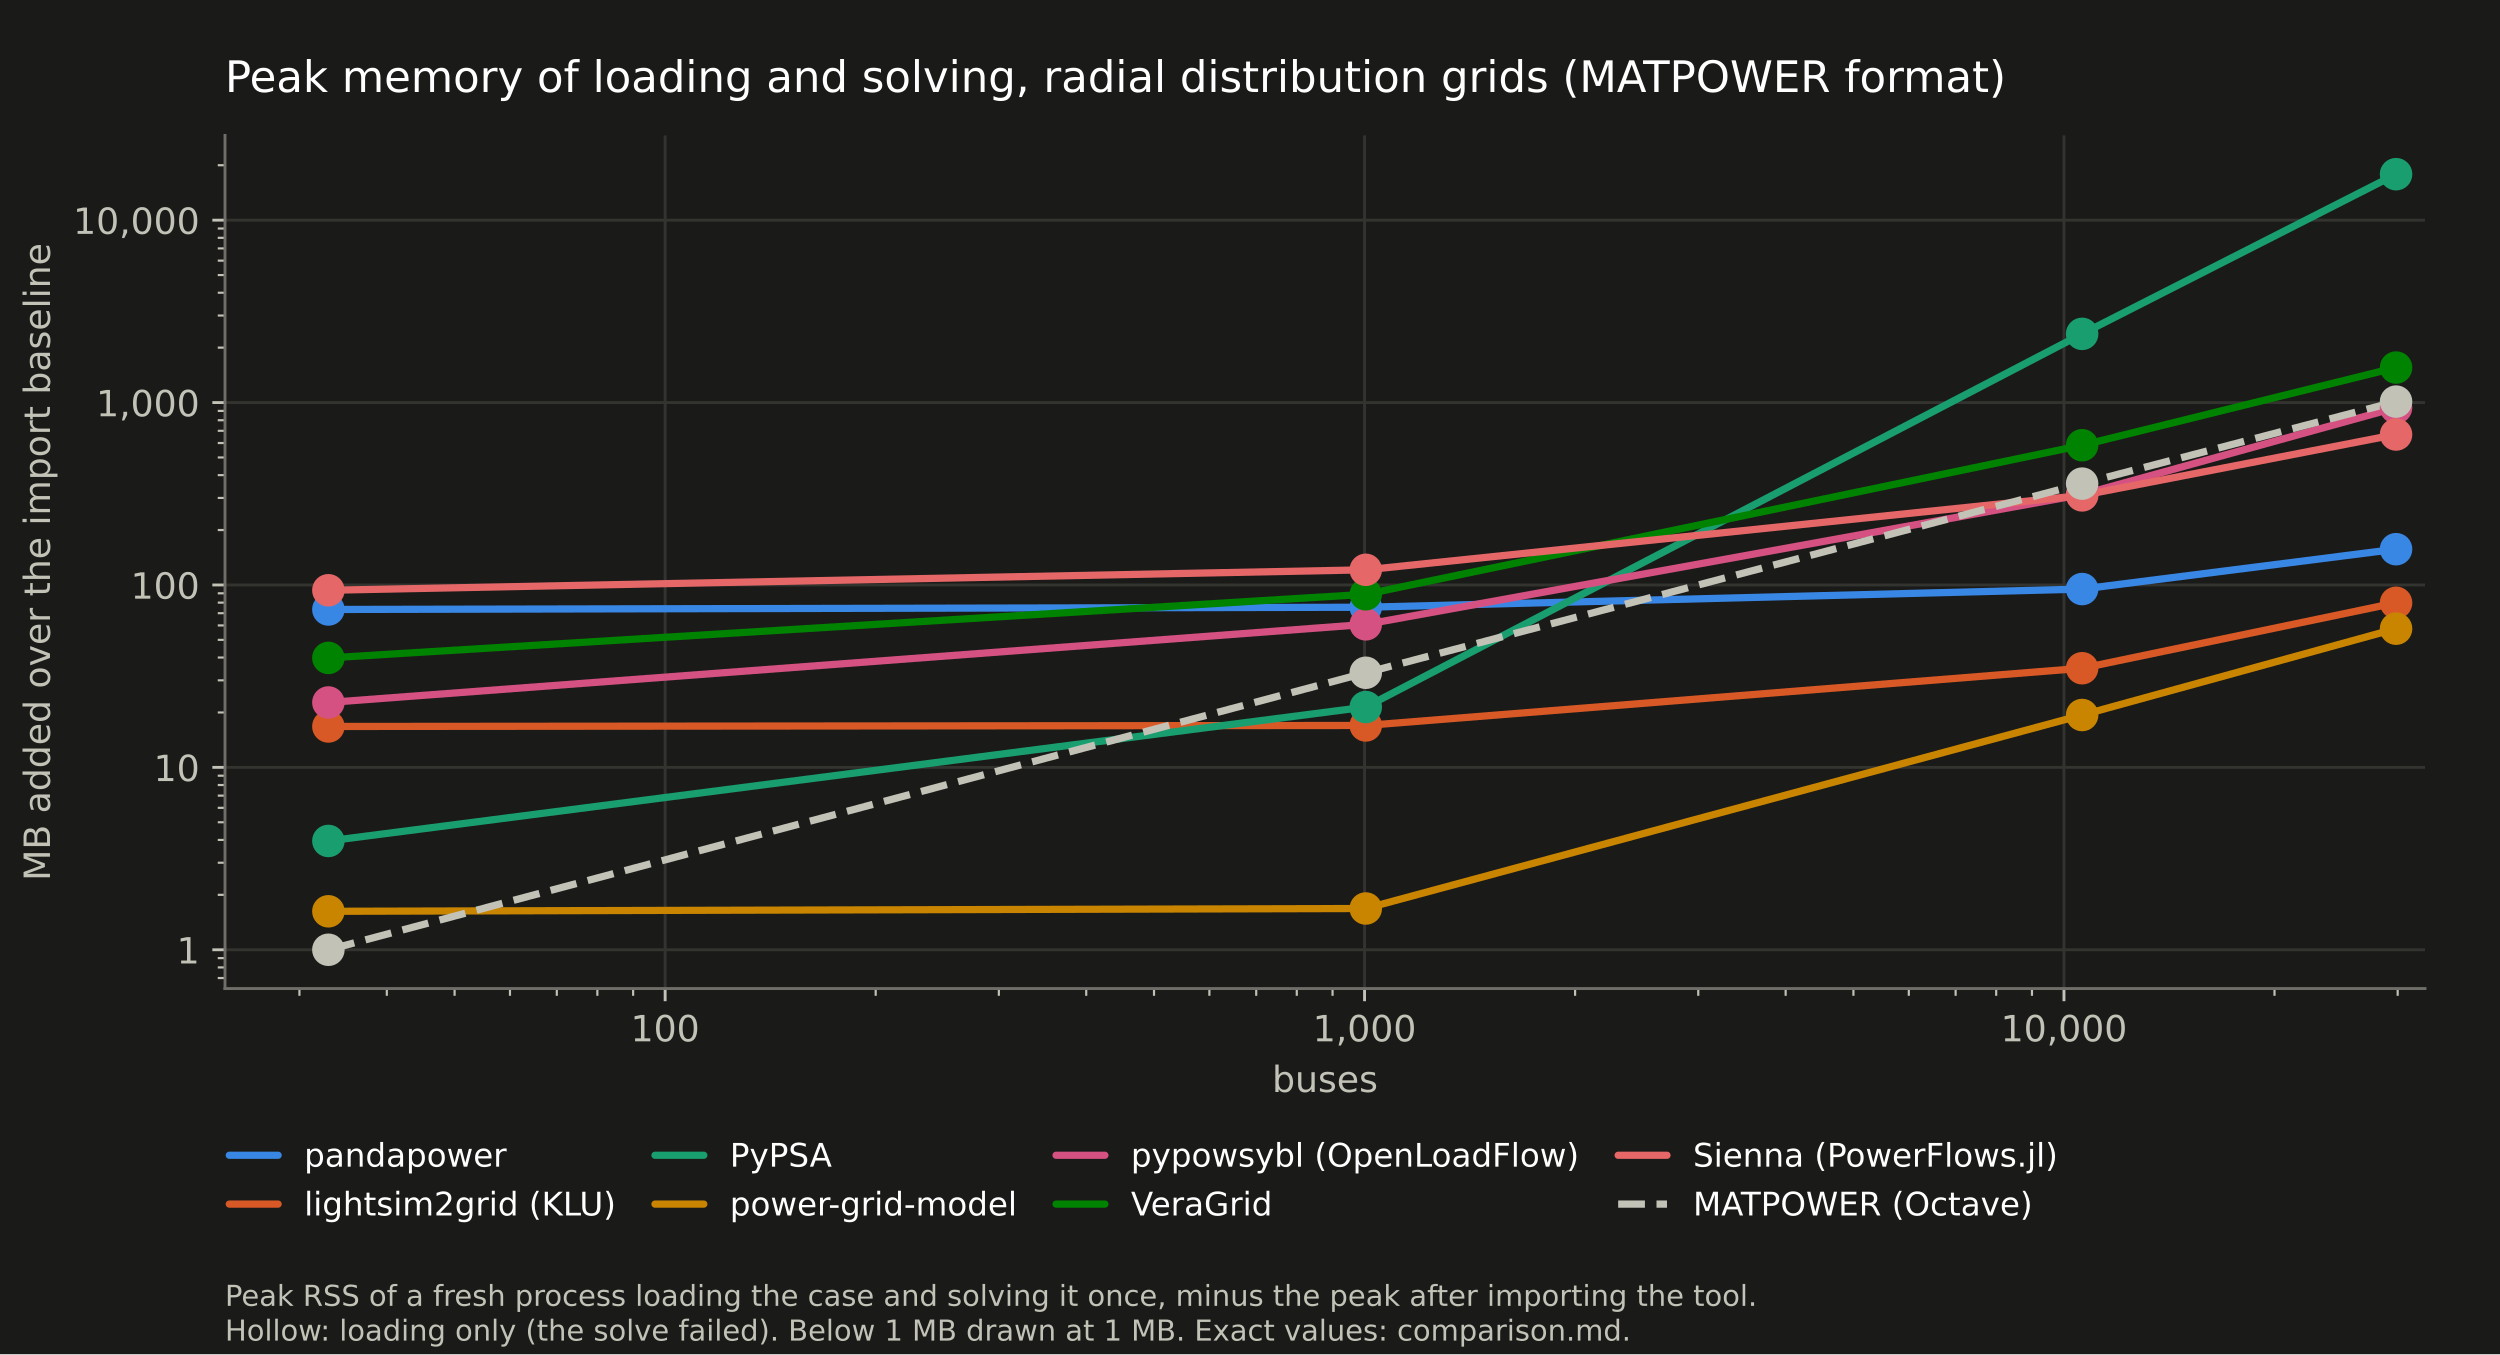
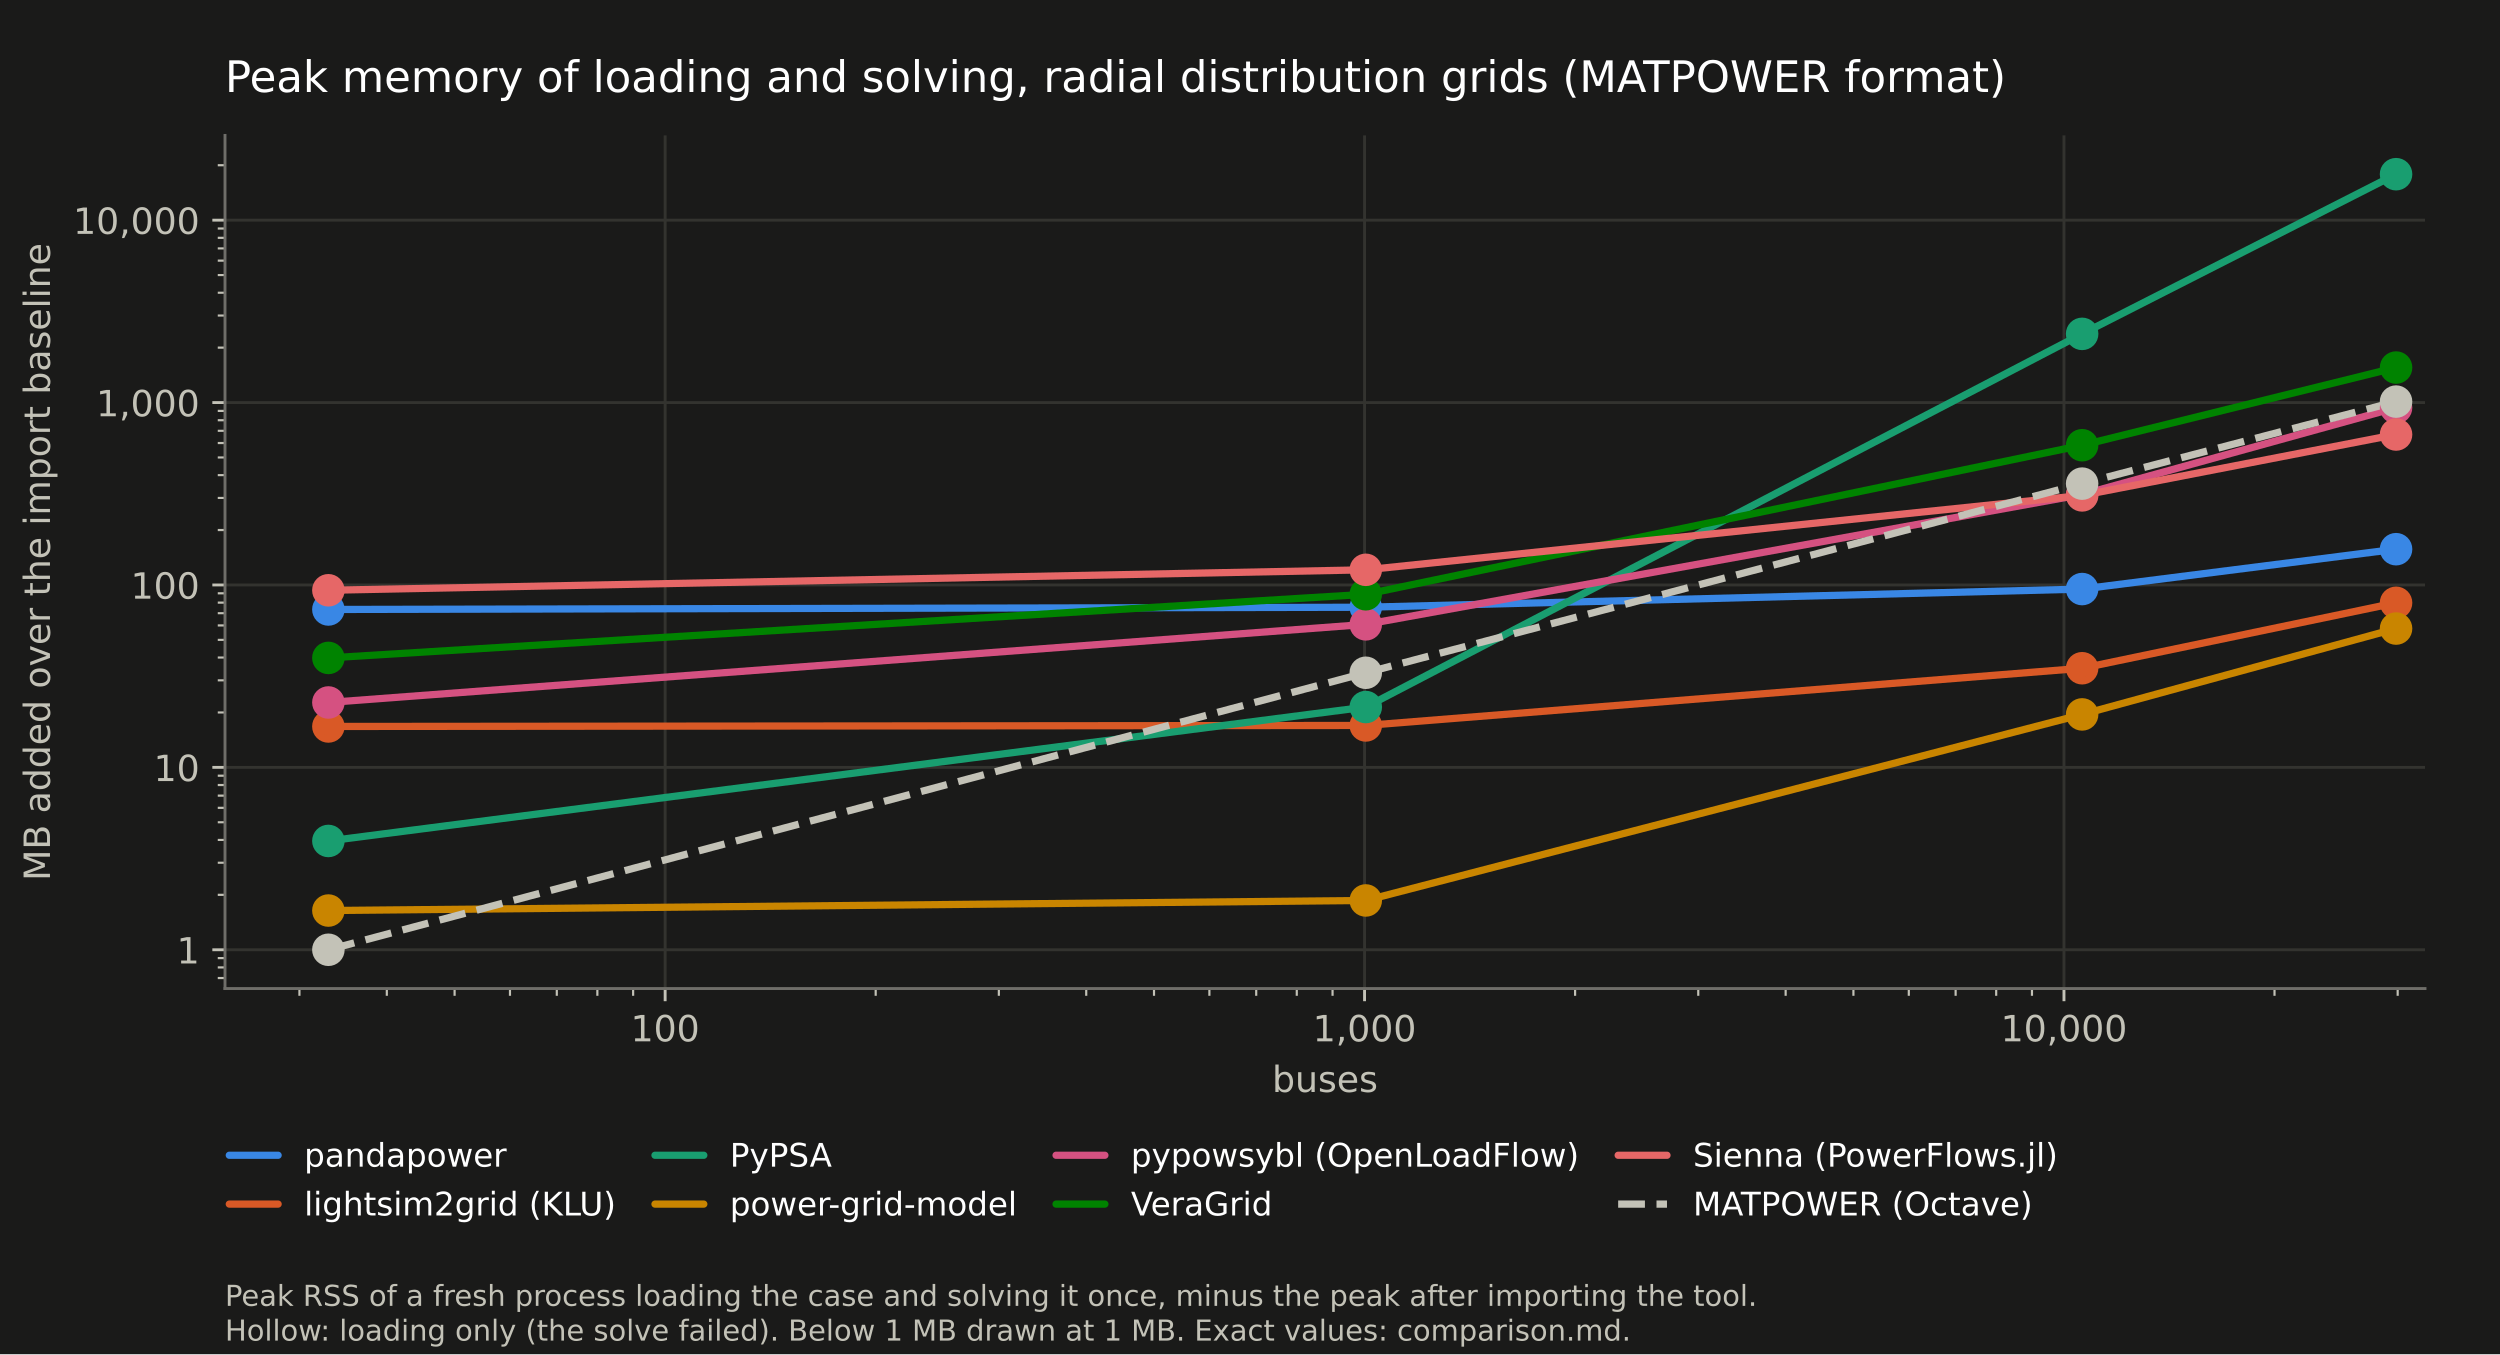
<svg xmlns="http://www.w3.org/2000/svg" xmlns:xlink="http://www.w3.org/1999/xlink" width="691.2pt" height="374.4pt" viewBox="0 0 691.2 374.4" version="1.1">
  <defs>
    <style type="text/css">*{stroke-linejoin: round; stroke-linecap: butt}</style>
  </defs>
  <g id="figure_1">
    <g id="patch_1">
      <path d="M 0 374.4  L 691.2 374.4  L 691.2 0  L 0 0  z " style="fill: #1a1a19" />
    </g>
    <g id="axes_1">
      <g id="patch_2">
        <path d="M 62.208 273.312  L 670.464 273.312  L 670.464 37.44  L 62.208 37.44  z " style="fill: #1a1a19" />
      </g>
      <g id="matplotlib.axis_1">
        <g id="xtick_1">
          <g id="line2d_1">
            <path d="M 183.898 273.312  L 183.898 37.44  " clip-path="url(#pc0a371b898)" style="fill: none; stroke: #33332f; stroke-width: 0.8; stroke-linecap: square" />
          </g>
          <g id="line2d_2">
            <defs>
              <path id="m5ec1d65c88" d="M 0 0  L 0 3.5  " style="stroke: #c3c2b7; stroke-width: 0.8" />
            </defs>
            <g>
              <use xlink:href="#m5ec1d65c88" x="183.898" y="273.312" style="fill: #c3c2b7; stroke: #c3c2b7; stroke-width: 0.8" />
            </g>
          </g>
          <g id="text_1">
            <text style="font-size: 10px; font-family: 'DejaVu Sans', 'Bitstream Vera Sans', 'Computer Modern Sans Serif', 'Lucida Grande', 'Verdana', 'Geneva', 'Lucid', 'Arial', 'Helvetica', 'Avant Garde', sans-serif; text-anchor: middle; fill: #c3c2b7" x="183.898" y="287.91" transform="rotate(-0 183.8982 287.9097)">100</text>
          </g>
        </g>
        <g id="xtick_2">
          <g id="line2d_3">
            <path d="M 377.272 273.312  L 377.272 37.44  " clip-path="url(#pc0a371b898)" style="fill: none; stroke: #33332f; stroke-width: 0.8; stroke-linecap: square" />
          </g>
          <g id="line2d_4">
            <g>
              <use xlink:href="#m5ec1d65c88" x="377.272" y="273.312" style="fill: #c3c2b7; stroke: #c3c2b7; stroke-width: 0.8" />
            </g>
          </g>
          <g id="text_2">
            <text style="font-size: 10px; font-family: 'DejaVu Sans', 'Bitstream Vera Sans', 'Computer Modern Sans Serif', 'Lucida Grande', 'Verdana', 'Geneva', 'Lucid', 'Arial', 'Helvetica', 'Avant Garde', sans-serif; text-anchor: middle; fill: #c3c2b7" x="377.272" y="287.91" transform="rotate(-0 377.2721 287.9097)">1,000</text>
          </g>
        </g>
        <g id="xtick_3">
          <g id="line2d_5">
            <path d="M 570.646 273.312  L 570.646 37.44  " clip-path="url(#pc0a371b898)" style="fill: none; stroke: #33332f; stroke-width: 0.8; stroke-linecap: square" />
          </g>
          <g id="line2d_6">
            <g>
              <use xlink:href="#m5ec1d65c88" x="570.646" y="273.312" style="fill: #c3c2b7; stroke: #c3c2b7; stroke-width: 0.8" />
            </g>
          </g>
          <g id="text_3">
            <text style="font-size: 10px; font-family: 'DejaVu Sans', 'Bitstream Vera Sans', 'Computer Modern Sans Serif', 'Lucida Grande', 'Verdana', 'Geneva', 'Lucid', 'Arial', 'Helvetica', 'Avant Garde', sans-serif; text-anchor: middle; fill: #c3c2b7" x="570.646" y="287.91" transform="rotate(-0 570.646 287.9097)">10,000</text>
          </g>
        </g>
        <g id="xtick_4">
          <g id="line2d_7">
            <defs>
              <path id="m5e015acaa7" d="M 0 0  L 0 2  " style="stroke: #c3c2b7; stroke-width: 0.6" />
            </defs>
            <g>
              <use xlink:href="#m5e015acaa7" x="82.787" y="273.312" style="fill: #c3c2b7; stroke: #c3c2b7; stroke-width: 0.6" />
            </g>
          </g>
        </g>
        <g id="xtick_5">
          <g id="line2d_8">
            <g>
              <use xlink:href="#m5e015acaa7" x="106.947" y="273.312" style="fill: #c3c2b7; stroke: #c3c2b7; stroke-width: 0.6" />
            </g>
          </g>
        </g>
        <g id="xtick_6">
          <g id="line2d_9">
            <g>
              <use xlink:href="#m5e015acaa7" x="125.687" y="273.312" style="fill: #c3c2b7; stroke: #c3c2b7; stroke-width: 0.6" />
            </g>
          </g>
        </g>
        <g id="xtick_7">
          <g id="line2d_10">
            <g>
              <use xlink:href="#m5e015acaa7" x="140.998" y="273.312" style="fill: #c3c2b7; stroke: #c3c2b7; stroke-width: 0.6" />
            </g>
          </g>
        </g>
        <g id="xtick_8">
          <g id="line2d_11">
            <g>
              <use xlink:href="#m5e015acaa7" x="153.944" y="273.312" style="fill: #c3c2b7; stroke: #c3c2b7; stroke-width: 0.6" />
            </g>
          </g>
        </g>
        <g id="xtick_9">
          <g id="line2d_12">
            <g>
              <use xlink:href="#m5e015acaa7" x="165.158" y="273.312" style="fill: #c3c2b7; stroke: #c3c2b7; stroke-width: 0.6" />
            </g>
          </g>
        </g>
        <g id="xtick_10">
          <g id="line2d_13">
            <g>
              <use xlink:href="#m5e015acaa7" x="175.05" y="273.312" style="fill: #c3c2b7; stroke: #c3c2b7; stroke-width: 0.6" />
            </g>
          </g>
        </g>
        <g id="xtick_11">
          <g id="line2d_14">
            <g>
              <use xlink:href="#m5e015acaa7" x="242.11" y="273.312" style="fill: #c3c2b7; stroke: #c3c2b7; stroke-width: 0.6" />
            </g>
          </g>
        </g>
        <g id="xtick_12">
          <g id="line2d_15">
            <g>
              <use xlink:href="#m5e015acaa7" x="276.161" y="273.312" style="fill: #c3c2b7; stroke: #c3c2b7; stroke-width: 0.6" />
            </g>
          </g>
        </g>
        <g id="xtick_13">
          <g id="line2d_16">
            <g>
              <use xlink:href="#m5e015acaa7" x="300.321" y="273.312" style="fill: #c3c2b7; stroke: #c3c2b7; stroke-width: 0.6" />
            </g>
          </g>
        </g>
        <g id="xtick_14">
          <g id="line2d_17">
            <g>
              <use xlink:href="#m5e015acaa7" x="319.061" y="273.312" style="fill: #c3c2b7; stroke: #c3c2b7; stroke-width: 0.6" />
            </g>
          </g>
        </g>
        <g id="xtick_15">
          <g id="line2d_18">
            <g>
              <use xlink:href="#m5e015acaa7" x="334.372" y="273.312" style="fill: #c3c2b7; stroke: #c3c2b7; stroke-width: 0.6" />
            </g>
          </g>
        </g>
        <g id="xtick_16">
          <g id="line2d_19">
            <g>
              <use xlink:href="#m5e015acaa7" x="347.318" y="273.312" style="fill: #c3c2b7; stroke: #c3c2b7; stroke-width: 0.6" />
            </g>
          </g>
        </g>
        <g id="xtick_17">
          <g id="line2d_20">
            <g>
              <use xlink:href="#m5e015acaa7" x="358.532" y="273.312" style="fill: #c3c2b7; stroke: #c3c2b7; stroke-width: 0.6" />
            </g>
          </g>
        </g>
        <g id="xtick_18">
          <g id="line2d_21">
            <g>
              <use xlink:href="#m5e015acaa7" x="368.424" y="273.312" style="fill: #c3c2b7; stroke: #c3c2b7; stroke-width: 0.6" />
            </g>
          </g>
        </g>
        <g id="xtick_19">
          <g id="line2d_22">
            <g>
              <use xlink:href="#m5e015acaa7" x="435.483" y="273.312" style="fill: #c3c2b7; stroke: #c3c2b7; stroke-width: 0.6" />
            </g>
          </g>
        </g>
        <g id="xtick_20">
          <g id="line2d_23">
            <g>
              <use xlink:href="#m5e015acaa7" x="469.535" y="273.312" style="fill: #c3c2b7; stroke: #c3c2b7; stroke-width: 0.6" />
            </g>
          </g>
        </g>
        <g id="xtick_21">
          <g id="line2d_24">
            <g>
              <use xlink:href="#m5e015acaa7" x="493.695" y="273.312" style="fill: #c3c2b7; stroke: #c3c2b7; stroke-width: 0.6" />
            </g>
          </g>
        </g>
        <g id="xtick_22">
          <g id="line2d_25">
            <g>
              <use xlink:href="#m5e015acaa7" x="512.435" y="273.312" style="fill: #c3c2b7; stroke: #c3c2b7; stroke-width: 0.6" />
            </g>
          </g>
        </g>
        <g id="xtick_23">
          <g id="line2d_26">
            <g>
              <use xlink:href="#m5e015acaa7" x="527.746" y="273.312" style="fill: #c3c2b7; stroke: #c3c2b7; stroke-width: 0.6" />
            </g>
          </g>
        </g>
        <g id="xtick_24">
          <g id="line2d_27">
            <g>
              <use xlink:href="#m5e015acaa7" x="540.692" y="273.312" style="fill: #c3c2b7; stroke: #c3c2b7; stroke-width: 0.6" />
            </g>
          </g>
        </g>
        <g id="xtick_25">
          <g id="line2d_28">
            <g>
              <use xlink:href="#m5e015acaa7" x="551.906" y="273.312" style="fill: #c3c2b7; stroke: #c3c2b7; stroke-width: 0.6" />
            </g>
          </g>
        </g>
        <g id="xtick_26">
          <g id="line2d_29">
            <g>
              <use xlink:href="#m5e015acaa7" x="561.798" y="273.312" style="fill: #c3c2b7; stroke: #c3c2b7; stroke-width: 0.6" />
            </g>
          </g>
        </g>
        <g id="xtick_27">
          <g id="line2d_30">
            <g>
              <use xlink:href="#m5e015acaa7" x="628.857" y="273.312" style="fill: #c3c2b7; stroke: #c3c2b7; stroke-width: 0.6" />
            </g>
          </g>
        </g>
        <g id="xtick_28">
          <g id="line2d_31">
            <g>
              <use xlink:href="#m5e015acaa7" x="662.909" y="273.312" style="fill: #c3c2b7; stroke: #c3c2b7; stroke-width: 0.6" />
            </g>
          </g>
        </g>
        <g id="text_4">
          <text style="font-size: 10px; font-family: 'DejaVu Sans', 'Bitstream Vera Sans', 'Computer Modern Sans Serif', 'Lucida Grande', 'Verdana', 'Geneva', 'Lucid', 'Arial', 'Helvetica', 'Avant Garde', sans-serif; text-anchor: middle; fill: #c3c2b7" x="366.336" y="301.91" transform="rotate(-0 366.336 301.9104)">buses</text>
        </g>
      </g>
      <g id="matplotlib.axis_2">
        <g id="ytick_1">
          <g id="line2d_32">
            <path d="M 62.208 262.591  L 670.464 262.591  " clip-path="url(#pc0a371b898)" style="fill: none; stroke: #33332f; stroke-width: 0.8; stroke-linecap: square" />
          </g>
          <g id="line2d_33">
            <defs>
              <path id="mb448b4ee46" d="M 0 0  L -3.5 0  " style="stroke: #c3c2b7; stroke-width: 0.8" />
            </defs>
            <g>
              <use xlink:href="#mb448b4ee46" x="62.208" y="262.591" style="fill: #c3c2b7; stroke: #c3c2b7; stroke-width: 0.8" />
            </g>
          </g>
          <g id="text_5">
            <text style="font-size: 10px; font-family: 'DejaVu Sans', 'Bitstream Vera Sans', 'Computer Modern Sans Serif', 'Lucida Grande', 'Verdana', 'Geneva', 'Lucid', 'Arial', 'Helvetica', 'Avant Garde', sans-serif; text-anchor: end; fill: #c3c2b7" x="55.208" y="266.389" transform="rotate(-0 55.208 266.3894)">1</text>
          </g>
        </g>
        <g id="ytick_2">
          <g id="line2d_34">
            <path d="M 62.208 212.16  L 670.464 212.16  " clip-path="url(#pc0a371b898)" style="fill: none; stroke: #33332f; stroke-width: 0.8; stroke-linecap: square" />
          </g>
          <g id="line2d_35">
            <g>
              <use xlink:href="#mb448b4ee46" x="62.208" y="212.16" style="fill: #c3c2b7; stroke: #c3c2b7; stroke-width: 0.8" />
            </g>
          </g>
          <g id="text_6">
            <text style="font-size: 10px; font-family: 'DejaVu Sans', 'Bitstream Vera Sans', 'Computer Modern Sans Serif', 'Lucida Grande', 'Verdana', 'Geneva', 'Lucid', 'Arial', 'Helvetica', 'Avant Garde', sans-serif; text-anchor: end; fill: #c3c2b7" x="55.208" y="215.959" transform="rotate(-0 55.208 215.9588)">10</text>
          </g>
        </g>
        <g id="ytick_3">
          <g id="line2d_36">
            <path d="M 62.208 161.729  L 670.464 161.729  " clip-path="url(#pc0a371b898)" style="fill: none; stroke: #33332f; stroke-width: 0.8; stroke-linecap: square" />
          </g>
          <g id="line2d_37">
            <g>
              <use xlink:href="#mb448b4ee46" x="62.208" y="161.729" style="fill: #c3c2b7; stroke: #c3c2b7; stroke-width: 0.8" />
            </g>
          </g>
          <g id="text_7">
            <text style="font-size: 10px; font-family: 'DejaVu Sans', 'Bitstream Vera Sans', 'Computer Modern Sans Serif', 'Lucida Grande', 'Verdana', 'Geneva', 'Lucid', 'Arial', 'Helvetica', 'Avant Garde', sans-serif; text-anchor: end; fill: #c3c2b7" x="55.208" y="165.528" transform="rotate(-0 55.208 165.5282)">100</text>
          </g>
        </g>
        <g id="ytick_4">
          <g id="line2d_38">
            <path d="M 62.208 111.299  L 670.464 111.299  " clip-path="url(#pc0a371b898)" style="fill: none; stroke: #33332f; stroke-width: 0.8; stroke-linecap: square" />
          </g>
          <g id="line2d_39">
            <g>
              <use xlink:href="#mb448b4ee46" x="62.208" y="111.299" style="fill: #c3c2b7; stroke: #c3c2b7; stroke-width: 0.8" />
            </g>
          </g>
          <g id="text_8">
            <text style="font-size: 10px; font-family: 'DejaVu Sans', 'Bitstream Vera Sans', 'Computer Modern Sans Serif', 'Lucida Grande', 'Verdana', 'Geneva', 'Lucid', 'Arial', 'Helvetica', 'Avant Garde', sans-serif; text-anchor: end; fill: #c3c2b7" x="55.208" y="115.098" transform="rotate(-0 55.208 115.0977)">1,000</text>
          </g>
        </g>
        <g id="ytick_5">
          <g id="line2d_40">
            <path d="M 62.208 60.868  L 670.464 60.868  " clip-path="url(#pc0a371b898)" style="fill: none; stroke: #33332f; stroke-width: 0.8; stroke-linecap: square" />
          </g>
          <g id="line2d_41">
            <g>
              <use xlink:href="#mb448b4ee46" x="62.208" y="60.868" style="fill: #c3c2b7; stroke: #c3c2b7; stroke-width: 0.8" />
            </g>
          </g>
          <g id="text_9">
            <text style="font-size: 10px; font-family: 'DejaVu Sans', 'Bitstream Vera Sans', 'Computer Modern Sans Serif', 'Lucida Grande', 'Verdana', 'Geneva', 'Lucid', 'Arial', 'Helvetica', 'Avant Garde', sans-serif; text-anchor: end; fill: #c3c2b7" x="55.208" y="64.667" transform="rotate(-0 55.208 64.66712)">10,000</text>
          </g>
        </g>
        <g id="ytick_6">
          <g id="line2d_42">
            <defs>
              <path id="m039c7db84e" d="M 0 0  L -2 0  " style="stroke: #c3c2b7; stroke-width: 0.6" />
            </defs>
            <g>
              <use xlink:href="#m039c7db84e" x="62.208" y="270.402" style="fill: #c3c2b7; stroke: #c3c2b7; stroke-width: 0.6" />
            </g>
          </g>
        </g>
        <g id="ytick_7">
          <g id="line2d_43">
            <g>
              <use xlink:href="#m039c7db84e" x="62.208" y="267.478" style="fill: #c3c2b7; stroke: #c3c2b7; stroke-width: 0.6" />
            </g>
          </g>
        </g>
        <g id="ytick_8">
          <g id="line2d_44">
            <g>
              <use xlink:href="#m039c7db84e" x="62.208" y="264.898" style="fill: #c3c2b7; stroke: #c3c2b7; stroke-width: 0.6" />
            </g>
          </g>
        </g>
        <g id="ytick_9">
          <g id="line2d_45">
            <g>
              <use xlink:href="#m039c7db84e" x="62.208" y="247.409" style="fill: #c3c2b7; stroke: #c3c2b7; stroke-width: 0.6" />
            </g>
          </g>
        </g>
        <g id="ytick_10">
          <g id="line2d_46">
            <g>
              <use xlink:href="#m039c7db84e" x="62.208" y="238.529" style="fill: #c3c2b7; stroke: #c3c2b7; stroke-width: 0.6" />
            </g>
          </g>
        </g>
        <g id="ytick_11">
          <g id="line2d_47">
            <g>
              <use xlink:href="#m039c7db84e" x="62.208" y="232.228" style="fill: #c3c2b7; stroke: #c3c2b7; stroke-width: 0.6" />
            </g>
          </g>
        </g>
        <g id="ytick_12">
          <g id="line2d_48">
            <g>
              <use xlink:href="#m039c7db84e" x="62.208" y="227.341" style="fill: #c3c2b7; stroke: #c3c2b7; stroke-width: 0.6" />
            </g>
          </g>
        </g>
        <g id="ytick_13">
          <g id="line2d_49">
            <g>
              <use xlink:href="#m039c7db84e" x="62.208" y="223.348" style="fill: #c3c2b7; stroke: #c3c2b7; stroke-width: 0.6" />
            </g>
          </g>
        </g>
        <g id="ytick_14">
          <g id="line2d_50">
            <g>
              <use xlink:href="#m039c7db84e" x="62.208" y="219.972" style="fill: #c3c2b7; stroke: #c3c2b7; stroke-width: 0.6" />
            </g>
          </g>
        </g>
        <g id="ytick_15">
          <g id="line2d_51">
            <g>
              <use xlink:href="#m039c7db84e" x="62.208" y="217.047" style="fill: #c3c2b7; stroke: #c3c2b7; stroke-width: 0.6" />
            </g>
          </g>
        </g>
        <g id="ytick_16">
          <g id="line2d_52">
            <g>
              <use xlink:href="#m039c7db84e" x="62.208" y="214.468" style="fill: #c3c2b7; stroke: #c3c2b7; stroke-width: 0.6" />
            </g>
          </g>
        </g>
        <g id="ytick_17">
          <g id="line2d_53">
            <g>
              <use xlink:href="#m039c7db84e" x="62.208" y="196.979" style="fill: #c3c2b7; stroke: #c3c2b7; stroke-width: 0.6" />
            </g>
          </g>
        </g>
        <g id="ytick_18">
          <g id="line2d_54">
            <g>
              <use xlink:href="#m039c7db84e" x="62.208" y="188.098" style="fill: #c3c2b7; stroke: #c3c2b7; stroke-width: 0.6" />
            </g>
          </g>
        </g>
        <g id="ytick_19">
          <g id="line2d_55">
            <g>
              <use xlink:href="#m039c7db84e" x="62.208" y="181.798" style="fill: #c3c2b7; stroke: #c3c2b7; stroke-width: 0.6" />
            </g>
          </g>
        </g>
        <g id="ytick_20">
          <g id="line2d_56">
            <g>
              <use xlink:href="#m039c7db84e" x="62.208" y="176.911" style="fill: #c3c2b7; stroke: #c3c2b7; stroke-width: 0.6" />
            </g>
          </g>
        </g>
        <g id="ytick_21">
          <g id="line2d_57">
            <g>
              <use xlink:href="#m039c7db84e" x="62.208" y="172.917" style="fill: #c3c2b7; stroke: #c3c2b7; stroke-width: 0.6" />
            </g>
          </g>
        </g>
        <g id="ytick_22">
          <g id="line2d_58">
            <g>
              <use xlink:href="#m039c7db84e" x="62.208" y="169.541" style="fill: #c3c2b7; stroke: #c3c2b7; stroke-width: 0.6" />
            </g>
          </g>
        </g>
        <g id="ytick_23">
          <g id="line2d_59">
            <g>
              <use xlink:href="#m039c7db84e" x="62.208" y="166.617" style="fill: #c3c2b7; stroke: #c3c2b7; stroke-width: 0.6" />
            </g>
          </g>
        </g>
        <g id="ytick_24">
          <g id="line2d_60">
            <g>
              <use xlink:href="#m039c7db84e" x="62.208" y="164.037" style="fill: #c3c2b7; stroke: #c3c2b7; stroke-width: 0.6" />
            </g>
          </g>
        </g>
        <g id="ytick_25">
          <g id="line2d_61">
            <g>
              <use xlink:href="#m039c7db84e" x="62.208" y="146.548" style="fill: #c3c2b7; stroke: #c3c2b7; stroke-width: 0.6" />
            </g>
          </g>
        </g>
        <g id="ytick_26">
          <g id="line2d_62">
            <g>
              <use xlink:href="#m039c7db84e" x="62.208" y="137.668" style="fill: #c3c2b7; stroke: #c3c2b7; stroke-width: 0.6" />
            </g>
          </g>
        </g>
        <g id="ytick_27">
          <g id="line2d_63">
            <g>
              <use xlink:href="#m039c7db84e" x="62.208" y="131.367" style="fill: #c3c2b7; stroke: #c3c2b7; stroke-width: 0.6" />
            </g>
          </g>
        </g>
        <g id="ytick_28">
          <g id="line2d_64">
            <g>
              <use xlink:href="#m039c7db84e" x="62.208" y="126.48" style="fill: #c3c2b7; stroke: #c3c2b7; stroke-width: 0.6" />
            </g>
          </g>
        </g>
        <g id="ytick_29">
          <g id="line2d_65">
            <g>
              <use xlink:href="#m039c7db84e" x="62.208" y="122.487" style="fill: #c3c2b7; stroke: #c3c2b7; stroke-width: 0.6" />
            </g>
          </g>
        </g>
        <g id="ytick_30">
          <g id="line2d_66">
            <g>
              <use xlink:href="#m039c7db84e" x="62.208" y="119.111" style="fill: #c3c2b7; stroke: #c3c2b7; stroke-width: 0.6" />
            </g>
          </g>
        </g>
        <g id="ytick_31">
          <g id="line2d_67">
            <g>
              <use xlink:href="#m039c7db84e" x="62.208" y="116.186" style="fill: #c3c2b7; stroke: #c3c2b7; stroke-width: 0.6" />
            </g>
          </g>
        </g>
        <g id="ytick_32">
          <g id="line2d_68">
            <g>
              <use xlink:href="#m039c7db84e" x="62.208" y="113.606" style="fill: #c3c2b7; stroke: #c3c2b7; stroke-width: 0.6" />
            </g>
          </g>
        </g>
        <g id="ytick_33">
          <g id="line2d_69">
            <g>
              <use xlink:href="#m039c7db84e" x="62.208" y="96.118" style="fill: #c3c2b7; stroke: #c3c2b7; stroke-width: 0.6" />
            </g>
          </g>
        </g>
        <g id="ytick_34">
          <g id="line2d_70">
            <g>
              <use xlink:href="#m039c7db84e" x="62.208" y="87.237" style="fill: #c3c2b7; stroke: #c3c2b7; stroke-width: 0.6" />
            </g>
          </g>
        </g>
        <g id="ytick_35">
          <g id="line2d_71">
            <g>
              <use xlink:href="#m039c7db84e" x="62.208" y="80.937" style="fill: #c3c2b7; stroke: #c3c2b7; stroke-width: 0.6" />
            </g>
          </g>
        </g>
        <g id="ytick_36">
          <g id="line2d_72">
            <g>
              <use xlink:href="#m039c7db84e" x="62.208" y="76.049" style="fill: #c3c2b7; stroke: #c3c2b7; stroke-width: 0.6" />
            </g>
          </g>
        </g>
        <g id="ytick_37">
          <g id="line2d_73">
            <g>
              <use xlink:href="#m039c7db84e" x="62.208" y="72.056" style="fill: #c3c2b7; stroke: #c3c2b7; stroke-width: 0.6" />
            </g>
          </g>
        </g>
        <g id="ytick_38">
          <g id="line2d_74">
            <g>
              <use xlink:href="#m039c7db84e" x="62.208" y="68.68" style="fill: #c3c2b7; stroke: #c3c2b7; stroke-width: 0.6" />
            </g>
          </g>
        </g>
        <g id="ytick_39">
          <g id="line2d_75">
            <g>
              <use xlink:href="#m039c7db84e" x="62.208" y="65.756" style="fill: #c3c2b7; stroke: #c3c2b7; stroke-width: 0.6" />
            </g>
          </g>
        </g>
        <g id="ytick_40">
          <g id="line2d_76">
            <g>
              <use xlink:href="#m039c7db84e" x="62.208" y="63.176" style="fill: #c3c2b7; stroke: #c3c2b7; stroke-width: 0.6" />
            </g>
          </g>
        </g>
        <g id="ytick_41">
          <g id="line2d_77">
            <g>
              <use xlink:href="#m039c7db84e" x="62.208" y="45.687" style="fill: #c3c2b7; stroke: #c3c2b7; stroke-width: 0.6" />
            </g>
          </g>
        </g>
        <g id="text_10">
          <text style="font-size: 10px; font-family: 'DejaVu Sans', 'Bitstream Vera Sans', 'Computer Modern Sans Serif', 'Lucida Grande', 'Verdana', 'Geneva', 'Lucid', 'Arial', 'Helvetica', 'Avant Garde', sans-serif; text-anchor: middle; fill: #c3c2b7" x="13.815" y="155.376" transform="rotate(-90 13.81503 155.376)">MB added over the import baseline</text>
        </g>
      </g>
      <g id="line2d_78">
        <path d="M 90.791 168.508  L 377.607 167.891  L 575.666 162.862  L 662.46 151.841  " clip-path="url(#pc0a371b898)" style="fill: none; stroke: #3987e5; stroke-width: 2; stroke-linecap: round" />
      </g>
      <g id="line2d_79">
        <path d="M 90.791 200.853  L 377.607 200.574  L 575.666 184.754  L 662.46 166.664  " clip-path="url(#pc0a371b898)" style="fill: none; stroke: #d95926; stroke-width: 2; stroke-linecap: round" />
      </g>
      <g id="line2d_80">
        <path d="M 90.791 232.508  L 377.607 195.483  L 575.666 92.309  L 662.46 48.161  " clip-path="url(#pc0a371b898)" style="fill: none; stroke: #199e70; stroke-width: 2; stroke-linecap: round" />
      </g>
      <g id="line2d_81">
-         <path d="M 90.791 251.957  L 377.607 251.181  L 575.666 197.687  L 662.46 173.815  " clip-path="url(#pc0a371b898)" style="fill: none; stroke: #c98500; stroke-width: 2; stroke-linecap: round" />
+         <path d="M 90.791 251.748  L 377.607 248.96  L 575.666 197.52  L 662.46 173.783  " clip-path="url(#pc0a371b898)" style="fill: none; stroke: #c98500; stroke-width: 2; stroke-linecap: round" />
      </g>
      <g id="line2d_82">
        <path d="M 90.791 194.221  L 377.607 172.62  L 575.666 136.721  L 662.46 112.712  " clip-path="url(#pc0a371b898)" style="fill: none; stroke: #d55181; stroke-width: 2; stroke-linecap: round" />
      </g>
      <g id="line2d_83">
        <path d="M 90.791 181.901  L 377.607 164.305  L 575.666 123.098  L 662.46 101.625  " clip-path="url(#pc0a371b898)" style="fill: none; stroke: #008300; stroke-width: 2; stroke-linecap: round" />
      </g>
      <g id="line2d_84">
        <path d="M 90.791 163.199  L 377.607 157.543  L 575.666 136.967  L 662.46 120.132  " clip-path="url(#pc0a371b898)" style="fill: none; stroke: #e66767; stroke-width: 2; stroke-linecap: round" />
      </g>
      <g id="line2d_85">
        <path d="M 90.791 262.591  L 377.607 186.006  L 575.666 133.713  L 662.46 111.036  " clip-path="url(#pc0a371b898)" style="fill: none; stroke-dasharray: 7.4,3.2; stroke-dashoffset: 0; stroke: #c3c2b7; stroke-width: 2" />
      </g>
      <g id="patch_3">
        <path d="M 62.208 273.312  L 62.208 37.44  " style="fill: none; stroke: #6f6e69; stroke-width: 0.8; stroke-linejoin: miter; stroke-linecap: square" />
      </g>
      <g id="patch_4">
        <path d="M 62.208 273.312  L 670.464 273.312  " style="fill: none; stroke: #6f6e69; stroke-width: 0.8; stroke-linejoin: miter; stroke-linecap: square" />
      </g>
      <g id="line2d_86">
        <defs>
          <path id="m8c884c521c" d="M 0 3.5  C 0.928 3.5 1.819 3.131 2.475 2.475  C 3.131 1.819 3.5 0.928 3.5 0  C 3.5 -0.928 3.131 -1.819 2.475 -2.475  C 1.819 -3.131 0.928 -3.5 0 -3.5  C -0.928 -3.5 -1.819 -3.131 -2.475 -2.475  C -3.131 -1.819 -3.5 -0.928 -3.5 0  C -3.5 0.928 -3.131 1.819 -2.475 2.475  C -1.819 3.131 -0.928 3.5 0 3.5  z " style="stroke: #3987e5; stroke-width: 2" />
        </defs>
        <g clip-path="url(#pc0a371b898)">
          <use xlink:href="#m8c884c521c" x="90.791" y="168.508" style="fill: #3987e5; stroke: #3987e5; stroke-width: 2" />
        </g>
      </g>
      <g id="line2d_87">
        <g clip-path="url(#pc0a371b898)">
          <use xlink:href="#m8c884c521c" x="377.607" y="167.891" style="fill: #3987e5; stroke: #3987e5; stroke-width: 2" />
        </g>
      </g>
      <g id="line2d_88">
        <g clip-path="url(#pc0a371b898)">
          <use xlink:href="#m8c884c521c" x="575.666" y="162.862" style="fill: #3987e5; stroke: #3987e5; stroke-width: 2" />
        </g>
      </g>
      <g id="line2d_89">
        <g clip-path="url(#pc0a371b898)">
          <use xlink:href="#m8c884c521c" x="662.46" y="151.841" style="fill: #3987e5; stroke: #3987e5; stroke-width: 2" />
        </g>
      </g>
      <g id="line2d_90">
        <defs>
          <path id="m9977e4e33c" d="M 0 3.5  C 0.928 3.5 1.819 3.131 2.475 2.475  C 3.131 1.819 3.5 0.928 3.5 0  C 3.5 -0.928 3.131 -1.819 2.475 -2.475  C 1.819 -3.131 0.928 -3.5 0 -3.5  C -0.928 -3.5 -1.819 -3.131 -2.475 -2.475  C -3.131 -1.819 -3.5 -0.928 -3.5 0  C -3.5 0.928 -3.131 1.819 -2.475 2.475  C -1.819 3.131 -0.928 3.5 0 3.5  z " style="stroke: #d95926; stroke-width: 2" />
        </defs>
        <g clip-path="url(#pc0a371b898)">
          <use xlink:href="#m9977e4e33c" x="90.791" y="200.853" style="fill: #d95926; stroke: #d95926; stroke-width: 2" />
        </g>
      </g>
      <g id="line2d_91">
        <g clip-path="url(#pc0a371b898)">
          <use xlink:href="#m9977e4e33c" x="377.607" y="200.574" style="fill: #d95926; stroke: #d95926; stroke-width: 2" />
        </g>
      </g>
      <g id="line2d_92">
        <g clip-path="url(#pc0a371b898)">
          <use xlink:href="#m9977e4e33c" x="575.666" y="184.754" style="fill: #d95926; stroke: #d95926; stroke-width: 2" />
        </g>
      </g>
      <g id="line2d_93">
        <g clip-path="url(#pc0a371b898)">
          <use xlink:href="#m9977e4e33c" x="662.46" y="166.664" style="fill: #d95926; stroke: #d95926; stroke-width: 2" />
        </g>
      </g>
      <g id="line2d_94">
        <defs>
          <path id="mf892d1932a" d="M 0 3.5  C 0.928 3.5 1.819 3.131 2.475 2.475  C 3.131 1.819 3.5 0.928 3.5 0  C 3.5 -0.928 3.131 -1.819 2.475 -2.475  C 1.819 -3.131 0.928 -3.5 0 -3.5  C -0.928 -3.5 -1.819 -3.131 -2.475 -2.475  C -3.131 -1.819 -3.5 -0.928 -3.5 0  C -3.5 0.928 -3.131 1.819 -2.475 2.475  C -1.819 3.131 -0.928 3.5 0 3.5  z " style="stroke: #199e70; stroke-width: 2" />
        </defs>
        <g clip-path="url(#pc0a371b898)">
          <use xlink:href="#mf892d1932a" x="90.791" y="232.508" style="fill: #199e70; stroke: #199e70; stroke-width: 2" />
        </g>
      </g>
      <g id="line2d_95">
        <g clip-path="url(#pc0a371b898)">
          <use xlink:href="#mf892d1932a" x="377.607" y="195.483" style="fill: #199e70; stroke: #199e70; stroke-width: 2" />
        </g>
      </g>
      <g id="line2d_96">
        <g clip-path="url(#pc0a371b898)">
          <use xlink:href="#mf892d1932a" x="575.666" y="92.309" style="fill: #199e70; stroke: #199e70; stroke-width: 2" />
        </g>
      </g>
      <g id="line2d_97">
        <g clip-path="url(#pc0a371b898)">
          <use xlink:href="#mf892d1932a" x="662.46" y="48.161" style="fill: #199e70; stroke: #199e70; stroke-width: 2" />
        </g>
      </g>
      <g id="line2d_98">
        <defs>
          <path id="m00423fc1a6" d="M 0 3.5  C 0.928 3.5 1.819 3.131 2.475 2.475  C 3.131 1.819 3.5 0.928 3.5 0  C 3.5 -0.928 3.131 -1.819 2.475 -2.475  C 1.819 -3.131 0.928 -3.5 0 -3.5  C -0.928 -3.5 -1.819 -3.131 -2.475 -2.475  C -3.131 -1.819 -3.5 -0.928 -3.5 0  C -3.5 0.928 -3.131 1.819 -2.475 2.475  C -1.819 3.131 -0.928 3.5 0 3.5  z " style="stroke: #c98500; stroke-width: 2" />
        </defs>
        <g clip-path="url(#pc0a371b898)">
-           <use xlink:href="#m00423fc1a6" x="90.791" y="251.957" style="fill: #c98500; stroke: #c98500; stroke-width: 2" />
+           <use xlink:href="#m00423fc1a6" x="90.791" y="251.748" style="fill: #c98500; stroke: #c98500; stroke-width: 2" />
        </g>
      </g>
      <g id="line2d_99">
        <g clip-path="url(#pc0a371b898)">
-           <use xlink:href="#m00423fc1a6" x="377.607" y="251.181" style="fill: #c98500; stroke: #c98500; stroke-width: 2" />
+           <use xlink:href="#m00423fc1a6" x="377.607" y="248.96" style="fill: #c98500; stroke: #c98500; stroke-width: 2" />
        </g>
      </g>
      <g id="line2d_100">
        <g clip-path="url(#pc0a371b898)">
-           <use xlink:href="#m00423fc1a6" x="575.666" y="197.687" style="fill: #c98500; stroke: #c98500; stroke-width: 2" />
+           <use xlink:href="#m00423fc1a6" x="575.666" y="197.52" style="fill: #c98500; stroke: #c98500; stroke-width: 2" />
        </g>
      </g>
      <g id="line2d_101">
        <g clip-path="url(#pc0a371b898)">
-           <use xlink:href="#m00423fc1a6" x="662.46" y="173.815" style="fill: #c98500; stroke: #c98500; stroke-width: 2" />
+           <use xlink:href="#m00423fc1a6" x="662.46" y="173.783" style="fill: #c98500; stroke: #c98500; stroke-width: 2" />
        </g>
      </g>
      <g id="line2d_102">
        <defs>
          <path id="mc2f7c8847a" d="M 0 3.5  C 0.928 3.5 1.819 3.131 2.475 2.475  C 3.131 1.819 3.5 0.928 3.5 0  C 3.5 -0.928 3.131 -1.819 2.475 -2.475  C 1.819 -3.131 0.928 -3.5 0 -3.5  C -0.928 -3.5 -1.819 -3.131 -2.475 -2.475  C -3.131 -1.819 -3.5 -0.928 -3.5 0  C -3.5 0.928 -3.131 1.819 -2.475 2.475  C -1.819 3.131 -0.928 3.5 0 3.5  z " style="stroke: #d55181; stroke-width: 2" />
        </defs>
        <g clip-path="url(#pc0a371b898)">
          <use xlink:href="#mc2f7c8847a" x="90.791" y="194.221" style="fill: #d55181; stroke: #d55181; stroke-width: 2" />
        </g>
      </g>
      <g id="line2d_103">
        <g clip-path="url(#pc0a371b898)">
          <use xlink:href="#mc2f7c8847a" x="377.607" y="172.62" style="fill: #d55181; stroke: #d55181; stroke-width: 2" />
        </g>
      </g>
      <g id="line2d_104">
        <g clip-path="url(#pc0a371b898)">
          <use xlink:href="#mc2f7c8847a" x="575.666" y="136.721" style="fill: #d55181; stroke: #d55181; stroke-width: 2" />
        </g>
      </g>
      <g id="line2d_105">
        <g clip-path="url(#pc0a371b898)">
          <use xlink:href="#mc2f7c8847a" x="662.46" y="112.712" style="fill: #d55181; stroke: #d55181; stroke-width: 2" />
        </g>
      </g>
      <g id="line2d_106">
        <defs>
          <path id="m8a57e56164" d="M 0 3.5  C 0.928 3.5 1.819 3.131 2.475 2.475  C 3.131 1.819 3.5 0.928 3.5 0  C 3.5 -0.928 3.131 -1.819 2.475 -2.475  C 1.819 -3.131 0.928 -3.5 0 -3.5  C -0.928 -3.5 -1.819 -3.131 -2.475 -2.475  C -3.131 -1.819 -3.5 -0.928 -3.5 0  C -3.5 0.928 -3.131 1.819 -2.475 2.475  C -1.819 3.131 -0.928 3.5 0 3.5  z " style="stroke: #008300; stroke-width: 2" />
        </defs>
        <g clip-path="url(#pc0a371b898)">
          <use xlink:href="#m8a57e56164" x="90.791" y="181.901" style="fill: #008300; stroke: #008300; stroke-width: 2" />
        </g>
      </g>
      <g id="line2d_107">
        <g clip-path="url(#pc0a371b898)">
          <use xlink:href="#m8a57e56164" x="377.607" y="164.305" style="fill: #008300; stroke: #008300; stroke-width: 2" />
        </g>
      </g>
      <g id="line2d_108">
        <g clip-path="url(#pc0a371b898)">
          <use xlink:href="#m8a57e56164" x="575.666" y="123.098" style="fill: #008300; stroke: #008300; stroke-width: 2" />
        </g>
      </g>
      <g id="line2d_109">
        <g clip-path="url(#pc0a371b898)">
          <use xlink:href="#m8a57e56164" x="662.46" y="101.625" style="fill: #008300; stroke: #008300; stroke-width: 2" />
        </g>
      </g>
      <g id="line2d_110">
        <defs>
          <path id="m587126fa0c" d="M 0 3.5  C 0.928 3.5 1.819 3.131 2.475 2.475  C 3.131 1.819 3.5 0.928 3.5 0  C 3.5 -0.928 3.131 -1.819 2.475 -2.475  C 1.819 -3.131 0.928 -3.5 0 -3.5  C -0.928 -3.5 -1.819 -3.131 -2.475 -2.475  C -3.131 -1.819 -3.5 -0.928 -3.5 0  C -3.5 0.928 -3.131 1.819 -2.475 2.475  C -1.819 3.131 -0.928 3.5 0 3.5  z " style="stroke: #e66767; stroke-width: 2" />
        </defs>
        <g clip-path="url(#pc0a371b898)">
          <use xlink:href="#m587126fa0c" x="90.791" y="163.199" style="fill: #e66767; stroke: #e66767; stroke-width: 2" />
        </g>
      </g>
      <g id="line2d_111">
        <g clip-path="url(#pc0a371b898)">
          <use xlink:href="#m587126fa0c" x="377.607" y="157.543" style="fill: #e66767; stroke: #e66767; stroke-width: 2" />
        </g>
      </g>
      <g id="line2d_112">
        <g clip-path="url(#pc0a371b898)">
          <use xlink:href="#m587126fa0c" x="575.666" y="136.967" style="fill: #e66767; stroke: #e66767; stroke-width: 2" />
        </g>
      </g>
      <g id="line2d_113">
        <g clip-path="url(#pc0a371b898)">
          <use xlink:href="#m587126fa0c" x="662.46" y="120.132" style="fill: #e66767; stroke: #e66767; stroke-width: 2" />
        </g>
      </g>
      <g id="line2d_114">
        <defs>
          <path id="m4914067620" d="M 0 3.5  C 0.928 3.5 1.819 3.131 2.475 2.475  C 3.131 1.819 3.5 0.928 3.5 0  C 3.5 -0.928 3.131 -1.819 2.475 -2.475  C 1.819 -3.131 0.928 -3.5 0 -3.5  C -0.928 -3.5 -1.819 -3.131 -2.475 -2.475  C -3.131 -1.819 -3.5 -0.928 -3.5 0  C -3.5 0.928 -3.131 1.819 -2.475 2.475  C -1.819 3.131 -0.928 3.5 0 3.5  z " style="stroke: #c3c2b7; stroke-width: 2" />
        </defs>
        <g clip-path="url(#pc0a371b898)">
          <use xlink:href="#m4914067620" x="90.791" y="262.591" style="fill: #c3c2b7; stroke: #c3c2b7; stroke-width: 2" />
        </g>
      </g>
      <g id="line2d_115">
        <g clip-path="url(#pc0a371b898)">
          <use xlink:href="#m4914067620" x="377.607" y="186.006" style="fill: #c3c2b7; stroke: #c3c2b7; stroke-width: 2" />
        </g>
      </g>
      <g id="line2d_116">
        <g clip-path="url(#pc0a371b898)">
          <use xlink:href="#m4914067620" x="575.666" y="133.713" style="fill: #c3c2b7; stroke: #c3c2b7; stroke-width: 2" />
        </g>
      </g>
      <g id="line2d_117">
        <g clip-path="url(#pc0a371b898)">
          <use xlink:href="#m4914067620" x="662.46" y="111.036" style="fill: #c3c2b7; stroke: #c3c2b7; stroke-width: 2" />
        </g>
      </g>
      <g id="text_11">
        <text style="font-size: 12px; font-family: 'DejaVu Sans', 'Bitstream Vera Sans', 'Computer Modern Sans Serif', 'Lucida Grande', 'Verdana', 'Geneva', 'Lucid', 'Arial', 'Helvetica', 'Avant Garde', sans-serif; text-anchor: start; fill: #ffffff" x="62.208" y="25.44" transform="rotate(-0 62.208 25.44)">Peak memory of loading and solving, radial distribution grids (MATPOWER format)</text>
      </g>
    </g>
    <g id="text_12">
      <text style="font-size: 8px; font-family: 'DejaVu Sans', 'Bitstream Vera Sans', 'Computer Modern Sans Serif', 'Lucida Grande', 'Verdana', 'Geneva', 'Lucid', 'Arial', 'Helvetica', 'Avant Garde', sans-serif; fill: #c3c2b7" transform="translate(62.208 361.0538)">Peak RSS of a fresh process loading the case and solving it once, minus the peak after importing the tool.</text>
      <text style="font-size: 8px; font-family: 'DejaVu Sans', 'Bitstream Vera Sans', 'Computer Modern Sans Serif', 'Lucida Grande', 'Verdana', 'Geneva', 'Lucid', 'Arial', 'Helvetica', 'Avant Garde', sans-serif; fill: #c3c2b7" transform="translate(62.208 370.656)">Hollow: loading only (the solve failed). Below 1 MB drawn at 1 MB. Exact values: comparison.md.</text>
    </g>
    <g id="legend_1">
      <g id="line2d_118">
        <path d="M 63.396 319.407  L 70.146 319.407  L 76.896 319.407  " style="fill: none; stroke: #3987e5; stroke-width: 2; stroke-linecap: round" />
      </g>
      <g id="text_13">
        <text style="font-size: 9px; font-family: 'DejaVu Sans', 'Bitstream Vera Sans', 'Computer Modern Sans Serif', 'Lucida Grande', 'Verdana', 'Geneva', 'Lucid', 'Arial', 'Helvetica', 'Avant Garde', sans-serif; text-anchor: start; fill: #ffffff" x="84.096" y="322.557" transform="rotate(-0 84.096 322.5572)">pandapower</text>
      </g>
      <g id="line2d_119">
        <path d="M 63.396 332.908  L 70.146 332.908  L 76.896 332.908  " style="fill: none; stroke: #d95926; stroke-width: 2; stroke-linecap: round" />
      </g>
      <g id="text_14">
        <text style="font-size: 9px; font-family: 'DejaVu Sans', 'Bitstream Vera Sans', 'Computer Modern Sans Serif', 'Lucida Grande', 'Verdana', 'Geneva', 'Lucid', 'Arial', 'Helvetica', 'Avant Garde', sans-serif; text-anchor: start; fill: #ffffff" x="84.096" y="336.058" transform="rotate(-0 84.096 336.0579)">lightsim2grid (KLU)</text>
      </g>
      <g id="line2d_120">
        <path d="M 181.089 319.407  L 187.839 319.407  L 194.589 319.407  " style="fill: none; stroke: #199e70; stroke-width: 2; stroke-linecap: round" />
      </g>
      <g id="text_15">
        <text style="font-size: 9px; font-family: 'DejaVu Sans', 'Bitstream Vera Sans', 'Computer Modern Sans Serif', 'Lucida Grande', 'Verdana', 'Geneva', 'Lucid', 'Arial', 'Helvetica', 'Avant Garde', sans-serif; text-anchor: start; fill: #ffffff" x="201.789" y="322.557" transform="rotate(-0 201.7893 322.5572)">PyPSA</text>
      </g>
      <g id="line2d_121">
        <path d="M 181.089 332.908  L 187.839 332.908  L 194.589 332.908  " style="fill: none; stroke: #c98500; stroke-width: 2; stroke-linecap: round" />
      </g>
      <g id="text_16">
        <text style="font-size: 9px; font-family: 'DejaVu Sans', 'Bitstream Vera Sans', 'Computer Modern Sans Serif', 'Lucida Grande', 'Verdana', 'Geneva', 'Lucid', 'Arial', 'Helvetica', 'Avant Garde', sans-serif; text-anchor: start; fill: #ffffff" x="201.789" y="336.058" transform="rotate(-0 201.7893 336.0579)">power-grid-model</text>
      </g>
      <g id="line2d_122">
        <path d="M 291.979 319.407  L 298.729 319.407  L 305.479 319.407  " style="fill: none; stroke: #d55181; stroke-width: 2; stroke-linecap: round" />
      </g>
      <g id="text_17">
        <text style="font-size: 9px; font-family: 'DejaVu Sans', 'Bitstream Vera Sans', 'Computer Modern Sans Serif', 'Lucida Grande', 'Verdana', 'Geneva', 'Lucid', 'Arial', 'Helvetica', 'Avant Garde', sans-serif; text-anchor: start; fill: #ffffff" x="312.679" y="322.557" transform="rotate(-0 312.6791 322.5572)">pypowsybl (OpenLoadFlow)</text>
      </g>
      <g id="line2d_123">
        <path d="M 291.979 332.908  L 298.729 332.908  L 305.479 332.908  " style="fill: none; stroke: #008300; stroke-width: 2; stroke-linecap: round" />
      </g>
      <g id="text_18">
        <text style="font-size: 9px; font-family: 'DejaVu Sans', 'Bitstream Vera Sans', 'Computer Modern Sans Serif', 'Lucida Grande', 'Verdana', 'Geneva', 'Lucid', 'Arial', 'Helvetica', 'Avant Garde', sans-serif; text-anchor: start; fill: #ffffff" x="312.679" y="336.058" transform="rotate(-0 312.6791 336.0579)">VeraGrid</text>
      </g>
      <g id="line2d_124">
        <path d="M 447.389 319.407  L 454.139 319.407  L 460.889 319.407  " style="fill: none; stroke: #e66767; stroke-width: 2; stroke-linecap: round" />
      </g>
      <g id="text_19">
        <text style="font-size: 9px; font-family: 'DejaVu Sans', 'Bitstream Vera Sans', 'Computer Modern Sans Serif', 'Lucida Grande', 'Verdana', 'Geneva', 'Lucid', 'Arial', 'Helvetica', 'Avant Garde', sans-serif; text-anchor: start; fill: #ffffff" x="468.089" y="322.557" transform="rotate(-0 468.0894 322.5572)">Sienna (PowerFlows.jl)</text>
      </g>
      <g id="line2d_125">
        <path d="M 447.389 332.908  L 454.139 332.908  L 460.889 332.908  " style="fill: none; stroke-dasharray: 7.4,3.2; stroke-dashoffset: 0; stroke: #c3c2b7; stroke-width: 2" />
      </g>
      <g id="text_20">
        <text style="font-size: 9px; font-family: 'DejaVu Sans', 'Bitstream Vera Sans', 'Computer Modern Sans Serif', 'Lucida Grande', 'Verdana', 'Geneva', 'Lucid', 'Arial', 'Helvetica', 'Avant Garde', sans-serif; text-anchor: start; fill: #ffffff" x="468.089" y="336.058" transform="rotate(-0 468.0894 336.0579)">MATPOWER (Octave)</text>
      </g>
    </g>
  </g>
  <defs>
    <clipPath id="pc0a371b898">
      <rect x="62.208" y="37.44" width="608.256" height="235.872" />
    </clipPath>
  </defs>
</svg>
